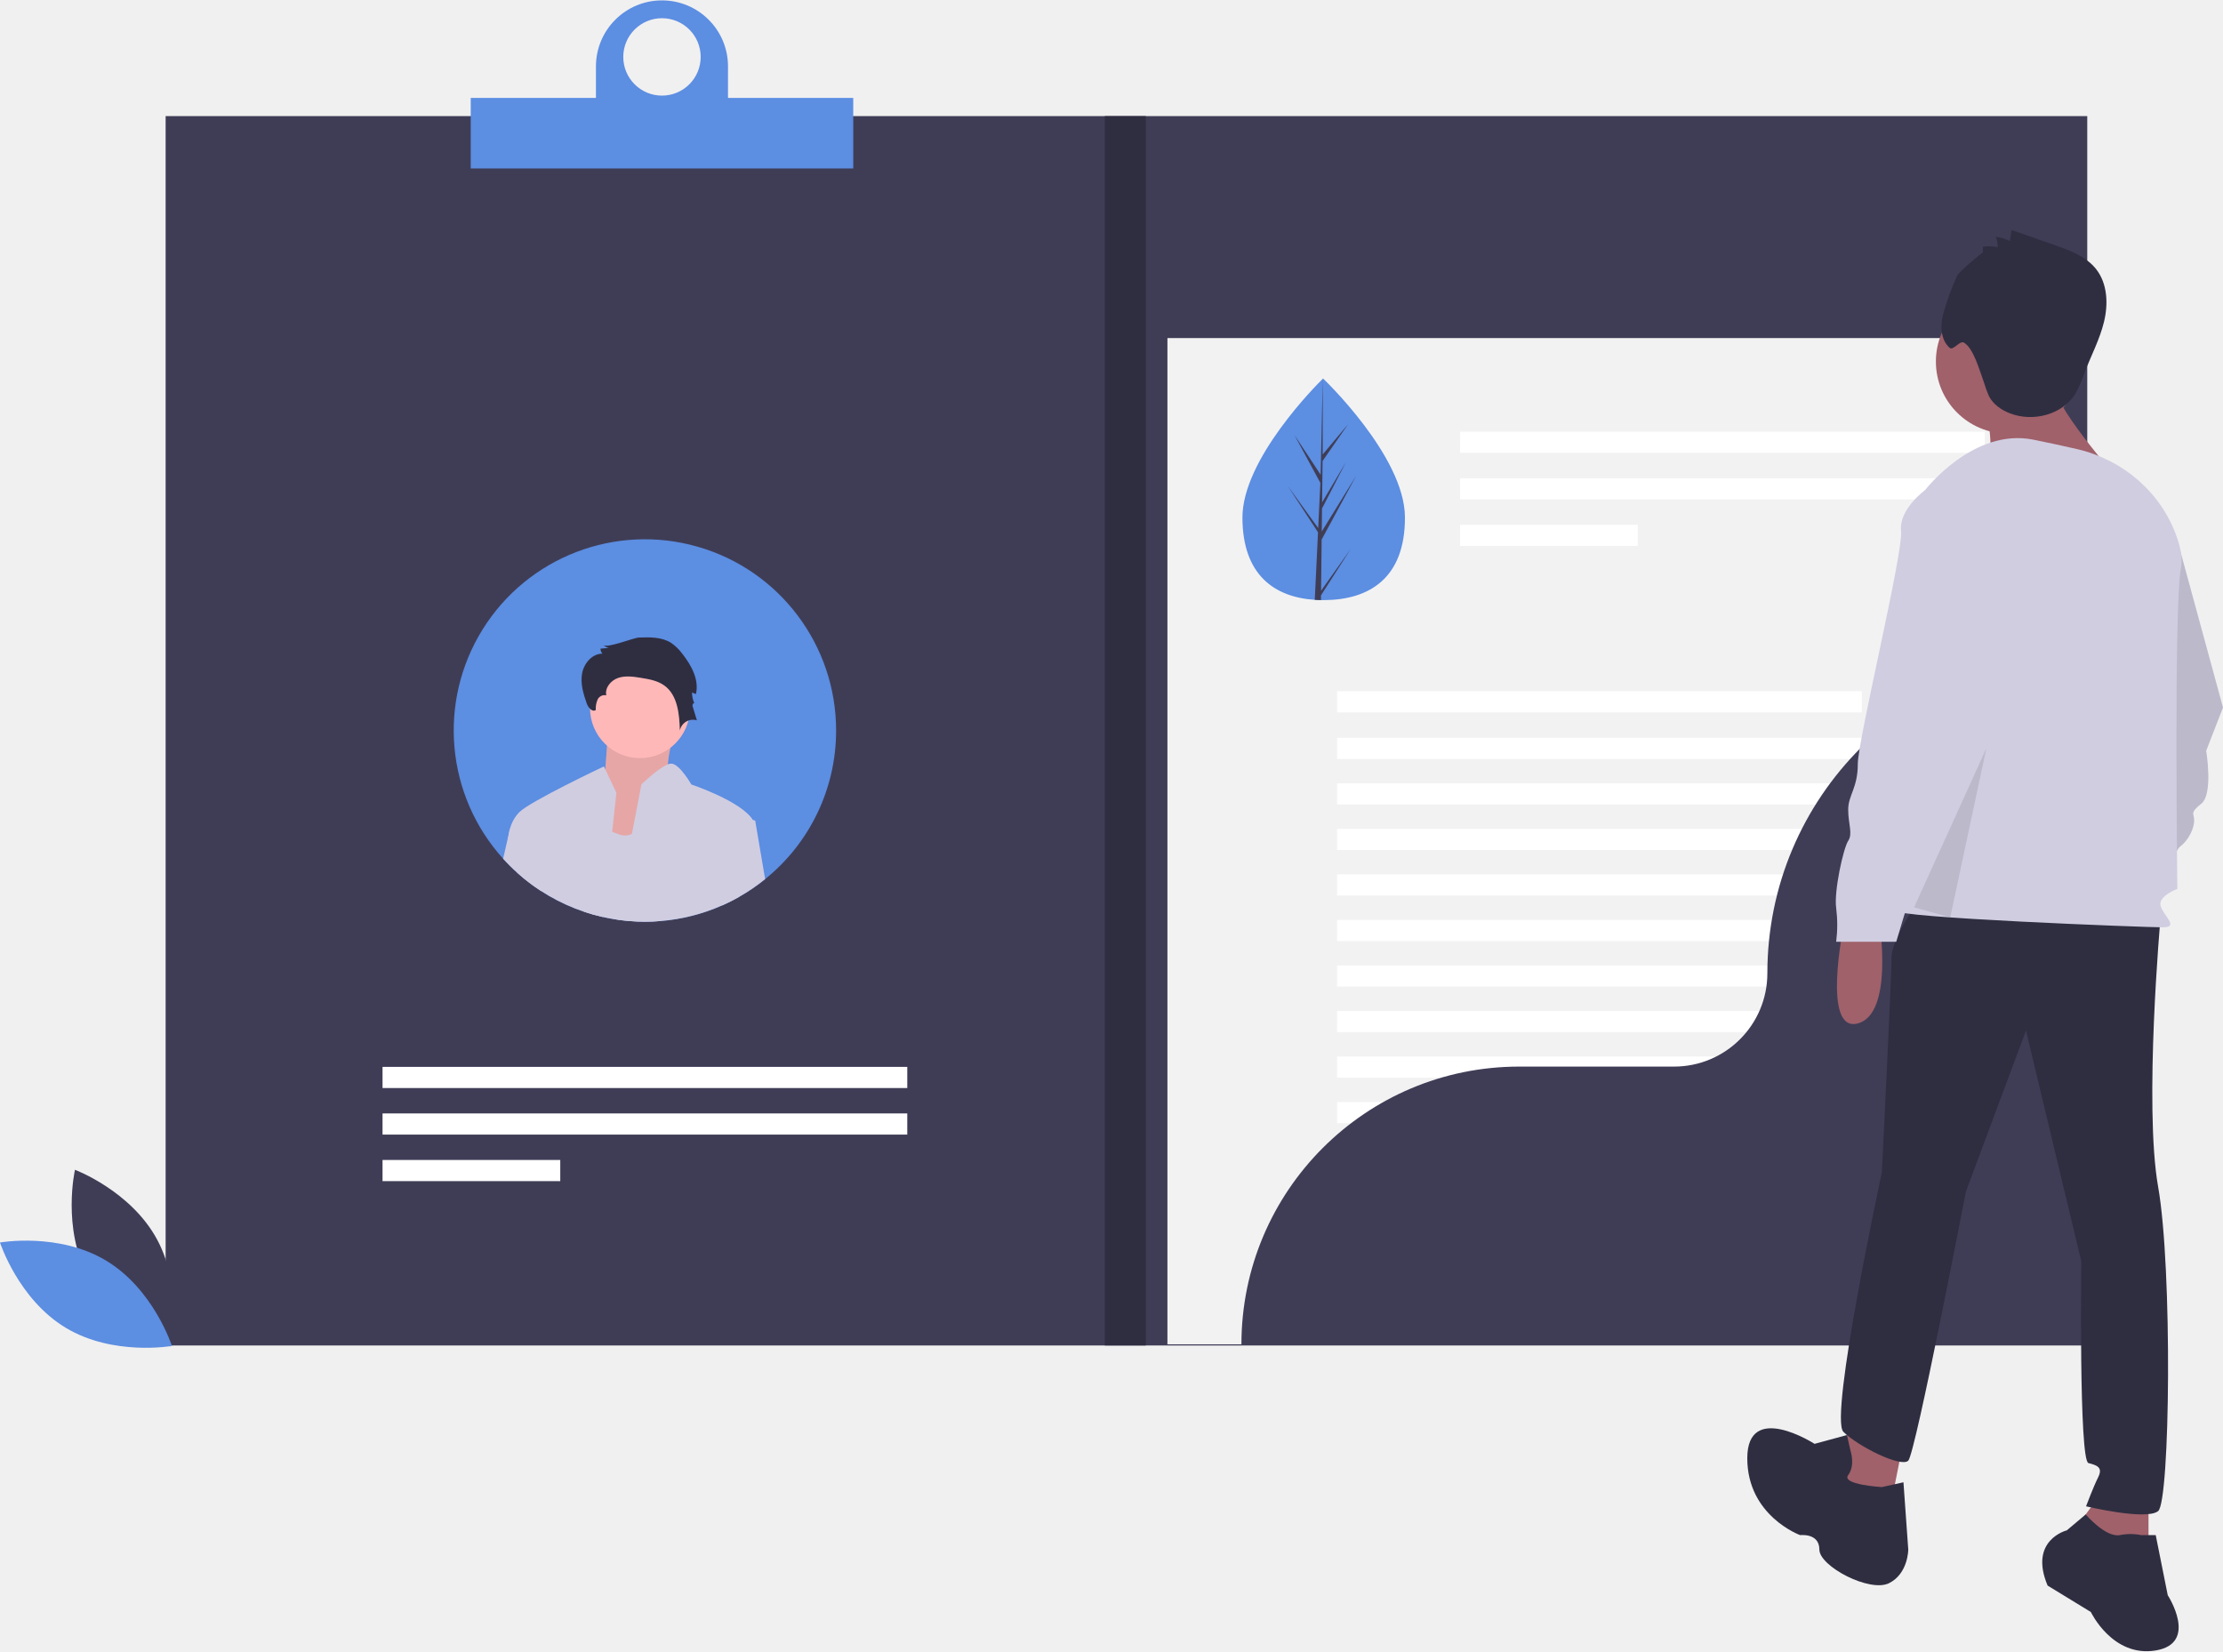
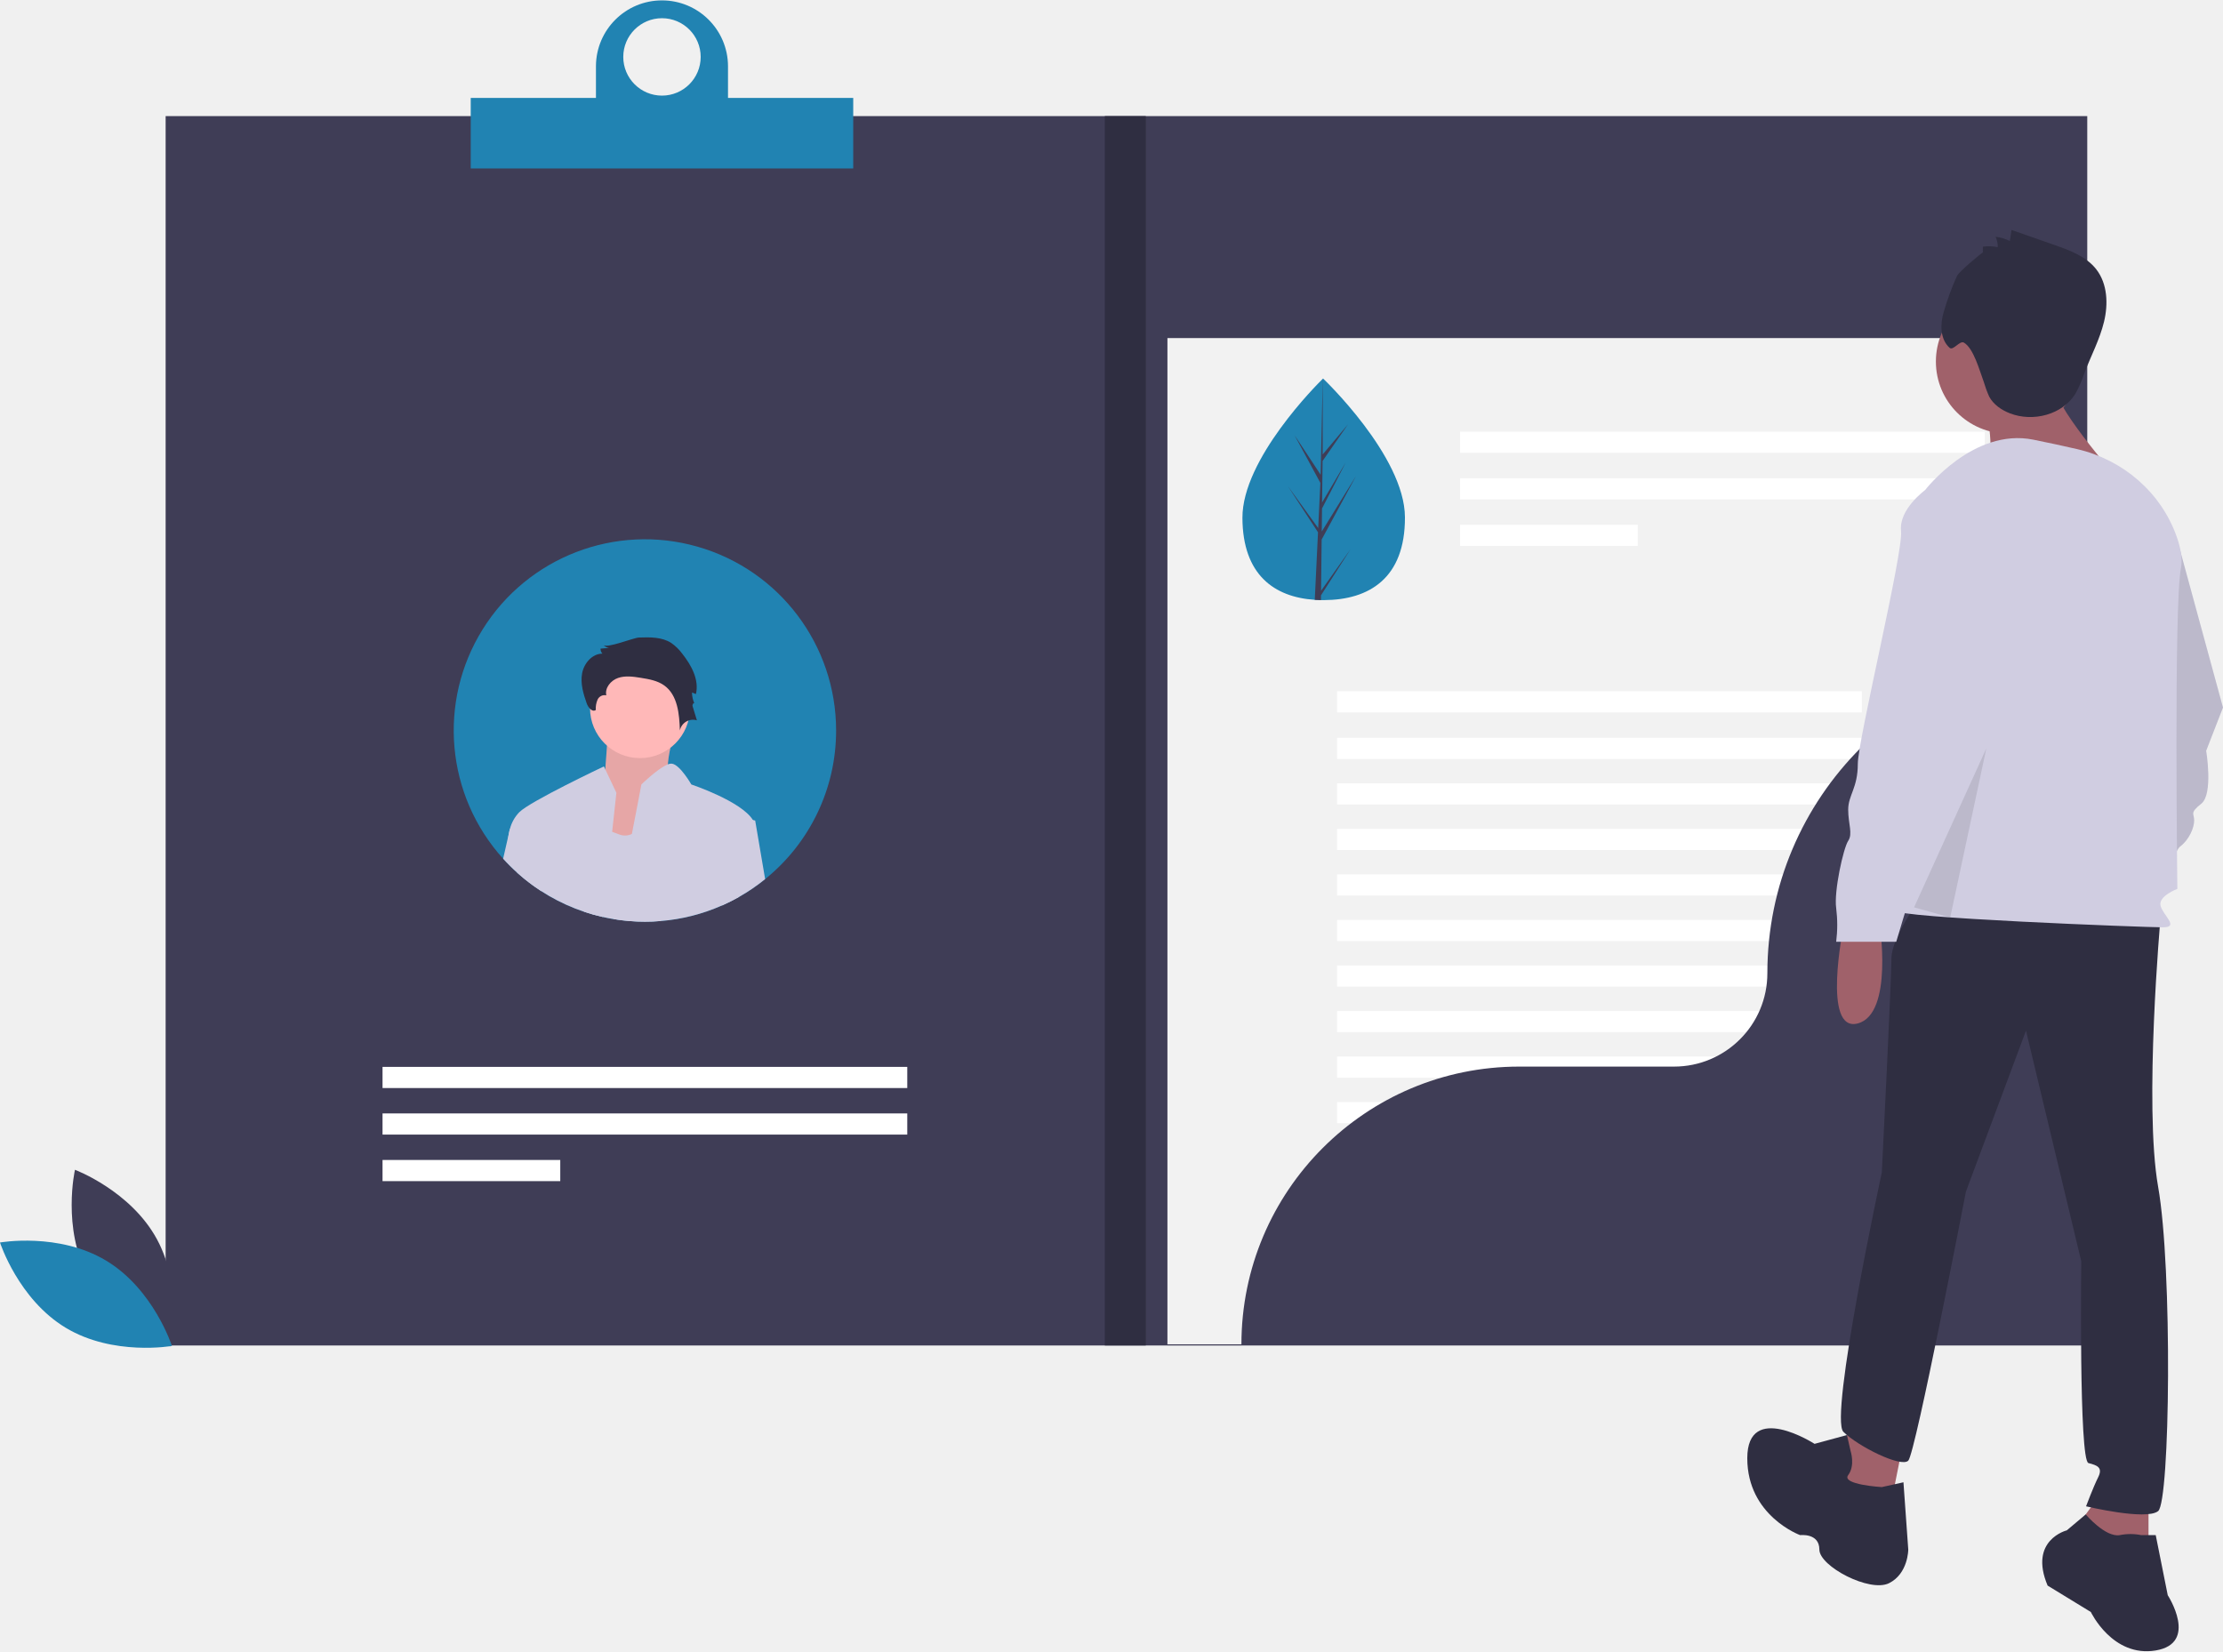
<svg xmlns="http://www.w3.org/2000/svg" id="a0b12775-6e5f-4473-9cb3-a305020561f5" data-name="Layer 1" width="925.25" height="687.323" viewBox="0 0 925.25 687.323">
  <rect x="68.941" y="48.33" width="799.809" height="511.726" fill="#3f3d56" />
  <rect x="485.903" y="140.725" width="360.104" height="418.857" fill="#f2f2f2" />
  <path d="M174.04,637.759c10.945,20.298,34.175,29.012,34.175,29.012s5.484-24.196-5.461-44.495-34.175-29.012-34.175-29.012S163.095,617.46,174.04,637.759Z" transform="translate(-137.375 -106.3387)" fill="#3f3d56" />
-   <path d="M181.563,631.081c19.761,11.889,27.371,35.503,27.371,35.503s-24.428,4.339-44.188-7.55S137.375,623.531,137.375,623.531,161.803,619.192,181.563,631.081Z" transform="translate(-137.375 -106.3387)" fill="#5c8ee2" />
+   <path d="M181.563,631.081c19.761,11.889,27.371,35.503,27.371,35.503s-24.428,4.339-44.188-7.55S137.375,623.531,137.375,623.531,161.803,619.192,181.563,631.081Z" transform="translate(-137.375 -106.3387)" fill="#2183b2" />
  <rect x="607.702" y="179.698" width="218.403" height="8.807" fill="#fff" />
  <rect x="607.702" y="199.073" width="218.403" height="8.807" fill="#fff" />
  <rect x="607.702" y="218.447" width="73.975" height="8.807" fill="#fff" />
  <rect x="159.218" y="444.09" width="218.403" height="8.807" fill="#fff" />
  <rect x="159.218" y="463.465" width="218.403" height="8.807" fill="#fff" />
  <rect x="159.218" y="482.839" width="73.975" height="8.807" fill="#fff" />
  <rect x="556.53" y="287.729" width="218.403" height="8.807" fill="#fff" />
  <rect x="556.53" y="307.104" width="218.403" height="8.807" fill="#fff" />
  <rect x="556.53" y="326.057" width="218.403" height="8.807" fill="#fff" />
  <rect x="556.53" y="345.01" width="218.403" height="8.807" fill="#fff" />
  <rect x="556.53" y="363.962" width="218.403" height="8.807" fill="#fff" />
  <rect x="556.53" y="382.915" width="218.403" height="8.807" fill="#fff" />
  <rect x="556.53" y="401.868" width="218.403" height="8.807" fill="#fff" />
  <rect x="556.53" y="420.821" width="218.403" height="8.807" fill="#fff" />
  <rect x="556.53" y="439.774" width="218.403" height="8.807" fill="#fff" />
  <rect x="556.53" y="458.726" width="218.403" height="8.807" fill="#fff" />
  <rect x="556.53" y="477.679" width="218.403" height="8.807" fill="#fff" />
-   <path d="M485.377,410.399a79.386,79.386,0,0,1-29.538,61.871,78.463,78.463,0,0,1-10.888,7.42,76.938,76.938,0,0,1-7.126,3.573,78.803,78.803,0,0,1-25.482,6.453q-3.241.27-6.548.265a78.642,78.642,0,0,1-13.021-1.071c-1.516-.237-3.013-.531-4.492-.872a76.559,76.559,0,0,1-7.647-2.123,79.4,79.4,0,0,1-27.927-16.243,72.431,72.431,0,0,1-5.923-5.894A79.576,79.576,0,1,1,485.377,410.399Z" transform="translate(-137.375 -106.3387)" fill="#5c8ee2" />
-   <path d="M722.136,321.621c.113,25.472-14.99,34.431-33.668,34.514q-.651.003-1.295-.009-1.299-.022-2.57-.107c-16.863-1.119-30.002-10.41-30.107-34.098-.109-24.515,31.085-55.591,33.425-57.889l.004-.002c.089-.088.134-.131.134-.131S722.023,296.152,722.136,321.621Z" transform="translate(-137.375 -106.3387)" fill="#5c8ee2" />
+   <path d="M485.377,410.399a79.386,79.386,0,0,1-29.538,61.871,78.463,78.463,0,0,1-10.888,7.42,76.938,76.938,0,0,1-7.126,3.573,78.803,78.803,0,0,1-25.482,6.453q-3.241.27-6.548.265a78.642,78.642,0,0,1-13.021-1.071c-1.516-.237-3.013-.531-4.492-.872a76.559,76.559,0,0,1-7.647-2.123,79.4,79.4,0,0,1-27.927-16.243,72.431,72.431,0,0,1-5.923-5.894A79.576,79.576,0,1,1,485.377,410.399Z" transform="translate(-137.375 -106.3387)" fill="#2183b2" />
+   <path d="M722.136,321.621c.113,25.472-14.99,34.431-33.668,34.514q-.651.003-1.295-.009-1.299-.022-2.57-.107c-16.863-1.119-30.002-10.41-30.107-34.098-.109-24.515,31.085-55.591,33.425-57.889l.004-.002c.089-.088.134-.131.134-.131S722.023,296.152,722.136,321.621Z" transform="translate(-137.375 -106.3387)" fill="#2183b2" />
  <path d="M687.22,352.245l12.293-17.338-12.315,19.235-.024,1.985q-1.299-.022-2.57-.107l1.22-25.488-.011-.197.023-.037.116-2.408-12.517-19.173L685.979,326.085l.033.51.921-19.257-10.731-19.822,10.846,16.438.871-39.922.004-.133.001.131L687.89,295.51l10.537-12.527-10.571,15.238-.204,17.24,9.822-16.588-9.85,19.122-.113,9.587,14.258-23.092-14.299,26.437Z" transform="translate(-137.375 -106.3387)" fill="#3f3d56" />
  <path d="M1005.651,378.786A132.67,132.67,0,0,0,872.981,511.455v0a38.853,38.853,0,0,1-38.853,38.853H769.688a115.612,115.612,0,0,0-115.612,115.612v0h351.575V378.786Z" transform="translate(-137.375 -106.3387)" fill="#3f3d56" />
  <rect x="459.843" y="48.33" width="17.058" height="511.726" fill="#2f2e41" />
-   <path d="M440.383,147.087v-13.267a27.482,27.482,0,0,0-54.963,0v13.267H333.3v29.377H492.504V147.087Zm-27.482-33.167a16.11,16.11,0,1,1-16.11,16.11A16.11,16.11,0,0,1,412.902,113.92Z" transform="translate(-137.375 -106.3387)" fill="#5c8ee2" />
+   <path d="M440.383,147.087v-13.267a27.482,27.482,0,0,0-54.963,0v13.267H333.3v29.377H492.504V147.087Zm-27.482-33.167a16.11,16.11,0,1,1-16.11,16.11A16.11,16.11,0,0,1,412.902,113.92Z" transform="translate(-137.375 -106.3387)" fill="#2183b2" />
  <path d="M419.926,405.147s-7.916,22.529-3.044,25.995-16.44,31.772-16.44,31.772l-25.574-6.932,14.005-23.684s1.827-23.684,1.827-27.15S419.926,405.147,419.926,405.147Z" transform="translate(-137.375 -106.3387)" fill="#ffb8b8" />
  <path d="M419.926,405.147s-7.916,22.529-3.044,25.995-16.44,31.772-16.44,31.772l-25.574-6.932,14.005-23.684s1.827-23.684,1.827-27.15S419.926,405.147,419.926,405.147Z" transform="translate(-137.375 -106.3387)" opacity="0.1" />
  <circle cx="266.376" cy="294.765" r="20.796" fill="#ffb8b8" />
  <path d="M388.282,488.039a76.559,76.559,0,0,1-7.647-2.123l3.98-27.292,1.232-8.415,6.311,2.369c.853.313,1.82.682,2.928,1.09a6.657,6.657,0,0,0,5.288-.189c6.103-2.796,9.732-13.674,9.732-13.674s.246,3.051.569,8.216c.578,9.069,1.412,24.667,1.668,41.696q-3.241.27-6.548.265a78.642,78.642,0,0,1-13.021-1.071C391.258,488.674,389.76,488.38,388.282,488.039Z" transform="translate(-137.375 -106.3387)" fill="#d0cde1" />
  <path d="M393.93,436.345l-1.772,16.233-.862,7.856L388.282,488.039a76.559,76.559,0,0,1-7.647-2.123,79.4,79.4,0,0,1-27.927-16.243l-3.838-13.693a16.195,16.195,0,0,1,.246-2.435.035.035,0,0,1,.009-.028,17.22,17.22,0,0,1,.474-2.123.073.073,0,0,0,.009-.028,15.732,15.732,0,0,1,3.885-6.937c4.625-4.624,35.233-19.067,35.233-19.067l.578,1.213Z" transform="translate(-137.375 -106.3387)" fill="#d0cde1" />
  <path d="M403.308,371.713c4.61-.165,9.544-.246,13.431,2.238a19.663,19.663,0,0,1,4.642,4.544c3.786,4.786,7.057,10.808,5.651,16.746l-1.633-.637a10.695,10.695,0,0,0,1.032,4.582c-.23-.669-1.0.412-.794,1.089l1.799,5.903a5.557,5.557,0,0,0-7.087,4.229c-.206-6.856-.917-14.717-6.478-18.732-2.805-2.024-6.354-2.642-9.769-3.191-3.151-.506-6.453-.989-9.471.048s-5.587,4.123-4.903,7.24a3.225,3.225,0,0,0-3.635,1.792,9.41,9.41,0,0,0-.744,4.308c-1.483,1.048-3.171-1.033-3.776-2.746-1.419-4.02-2.68-8.3-1.916-12.494s4.182-8.202,8.445-8.216a2.96,2.96,0,0,1-.77-2.084l3.514-.297a3.884,3.884,0,0,1-2.321-1.224C389.934,376.362,401.027,371.795,403.308,371.713Z" transform="translate(-137.375 -106.3387)" fill="#2f2e41" />
  <path d="M451.698,451.365c-.54,4.331-3.629,16.565-6.747,28.325a76.938,76.938,0,0,1-7.126,3.573,78.803,78.803,0,0,1-25.482,6.453q-3.241.27-6.548.265a78.642,78.642,0,0,1-13.021-1.071c1.611-6.217,3.781-16.461,5.809-26.496.616-3.032,1.222-6.055,1.791-8.936,2.227-11.353,3.952-20.602,3.952-20.602s6.918-6.785,11.021-8.358a3.556,3.556,0,0,1,1.772-.294c3.383.559,8.008,8.652,8.008,8.652s20.753,6.918,25.605,14.774A5.748,5.748,0,0,1,451.698,451.365Z" transform="translate(-137.375 -106.3387)" fill="#d0cde1" />
  <path d="M363.89,451.365l-1.213,25.927a78.773,78.773,0,0,1-9.969-7.619,72.431,72.431,0,0,1-5.923-5.894c.995-4.369,1.829-8.045,2.331-10.235a.035.035,0,0,1,.009-.028c.265-1.213.436-1.962.474-2.123a.073.073,0,0,0,.009-.028Z" transform="translate(-137.375 -106.3387)" fill="#d0cde1" />
  <path d="M455.839,472.27a78.463,78.463,0,0,1-10.888,7.42,76.938,76.938,0,0,1-7.126,3.573l-2.303-13.419,2.312-25.416,12.897,3.222.967.246Z" transform="translate(-137.375 -106.3387)" fill="#d0cde1" />
  <path d="M1002.625,516.84s-9,44,6,40,9-42,9-42Z" transform="translate(-137.375 -106.3387)" fill="#a0616a" />
  <path d="M1044.625,334.84h-10s-11,8-10,17-18,87-18,97-4,13-4,19,2,10,0,13-6,21-5,28a56.394,56.394,0,0,1,0,14h25s18-61,22-64,6-8,6-11-2-3,3-7,2-22,2-22l7-18Z" transform="translate(-137.375 -106.3387)" fill="#d0cde1" />
  <path d="M1044.625,334.84h-10s-11,8-10,17-18,87-18,97-4,13-4,19,2,10,0,13-6,21-5,28a56.394,56.394,0,0,1,0,14h25s18-61,22-64,6-8,6-11-2-3,3-7,2-22,2-22l7-18Z" transform="translate(-137.375 -106.3387)" opacity="0.1" />
  <path d="M904.625,492.34s-9,44,6,40,9-42,9-42Z" transform="translate(-137.375 -106.3387)" fill="#a0616a" />
  <polygon points="770.25 591.001 764.25 616.001 786.25 630.001 792.25 600.001 770.25 591.001" fill="#a0616a" />
  <polygon points="874.25 622.001 863.25 637.001 876.25 652.001 894.25 652.001 894.25 622.001 874.25 622.001" fill="#a0616a" />
  <path d="M1034.625,745.34h-6a22.578,22.578,0,0,0-9,0c-6,1-14.142-8.625-14.142-8.625l-7.858,6.625s-16,4-8,23l18,11s9,19,27,16,5-23,5-23Z" transform="translate(-137.375 -106.3387)" fill="#2f2e41" />
  <path d="M907.625,710.34l-1.521-6.662L892.625,707.34s-28-18-28,6,22,32,22,32,8-1,8,6,21,18,29,14,8-14,8-14l-2-28-9,2s-17-1-14-5S907.625,710.34,907.625,710.34Z" transform="translate(-137.375 -106.3387)" fill="#2f2e41" />
  <path d="M936.625,480.34s-12,16-12,25-4,89-4,89-22,102-16,108,24,15,27,12,24-112,24-112l25-67,23,96s-1,83,3,84,6,2,4,6-5,12-5,12,25,6,30,2,6-101,0-135,1-112,1-112Z" transform="translate(-137.375 -106.3387)" fill="#2f2e41" />
  <circle cx="835.75" cy="150.501" r="30" fill="#a0616a" />
  <path d="M964.125,275.84s4,21,0,27,54,2,54,2-28-32-25-38S964.125,275.84,964.125,275.84Z" transform="translate(-137.375 -106.3387)" fill="#a0616a" />
  <path d="M938.625,310.34s20-26,45-21c6.749,1.35,12.916,2.7,18.322,3.951,19.049,4.41,34.889,17.986,41.397,36.424,1.688,4.781,2.531,9.375,1.781,13.125-3,15-1.5,133.5-1.5,133.5s-8,3-7,7,8,9,1,9-113-4-111-7S938.625,310.34,938.625,310.34Z" transform="translate(-137.375 -106.3387)" fill="#d0cde1" />
  <path d="M948.625,310.34h-10s-11,8-10,17-18,87-18,97-4,13-4,19,2,10,0,13-6,21-5,28a56.394,56.394,0,0,1,0,14h25s18-61,22-64,6-8,6-11-2-3,3-7,2-22,2-22l7-18Z" transform="translate(-137.375 -106.3387)" fill="#d0cde1" />
  <polygon points="796.671 377.682 826.75 311.501 811.711 381.885 796.671 377.682" opacity="0.1" />
  <path d="M962.659,211.473l.016-2.476a19.304,19.304,0,0,1,6.206.218,10.079,10.079,0,0,0-.908-4.335,19.621,19.621,0,0,1,5.934,1.766l.689-4.598,17.911,6.277c6.429,2.253,13.224,4.762,17.397,10.148,4.652,6.004,4.989,14.405,3.204,21.787s-5.418,14.165-8.129,21.26a50.281,50.281,0,0,1-3.805,8.746c-5.414,8.727-17.636,11.841-27.213,8.133-3.534-1.368-6.872-3.65-8.663-6.99a51.875,51.875,0,0,1-2.335-6.376c-1.664-4.409-4.095-13.633-8.135-16.059-1.778-1.068-4.489,3.517-6.024,2.122-3.945-3.583-3.969-9.845-2.407-14.941a110.34,110.34,0,0,1,5.503-14.941C952.843,219.262,962.661,211.176,962.659,211.473Z" transform="translate(-137.375 -106.3387)" fill="#2f2e41" />
</svg>
